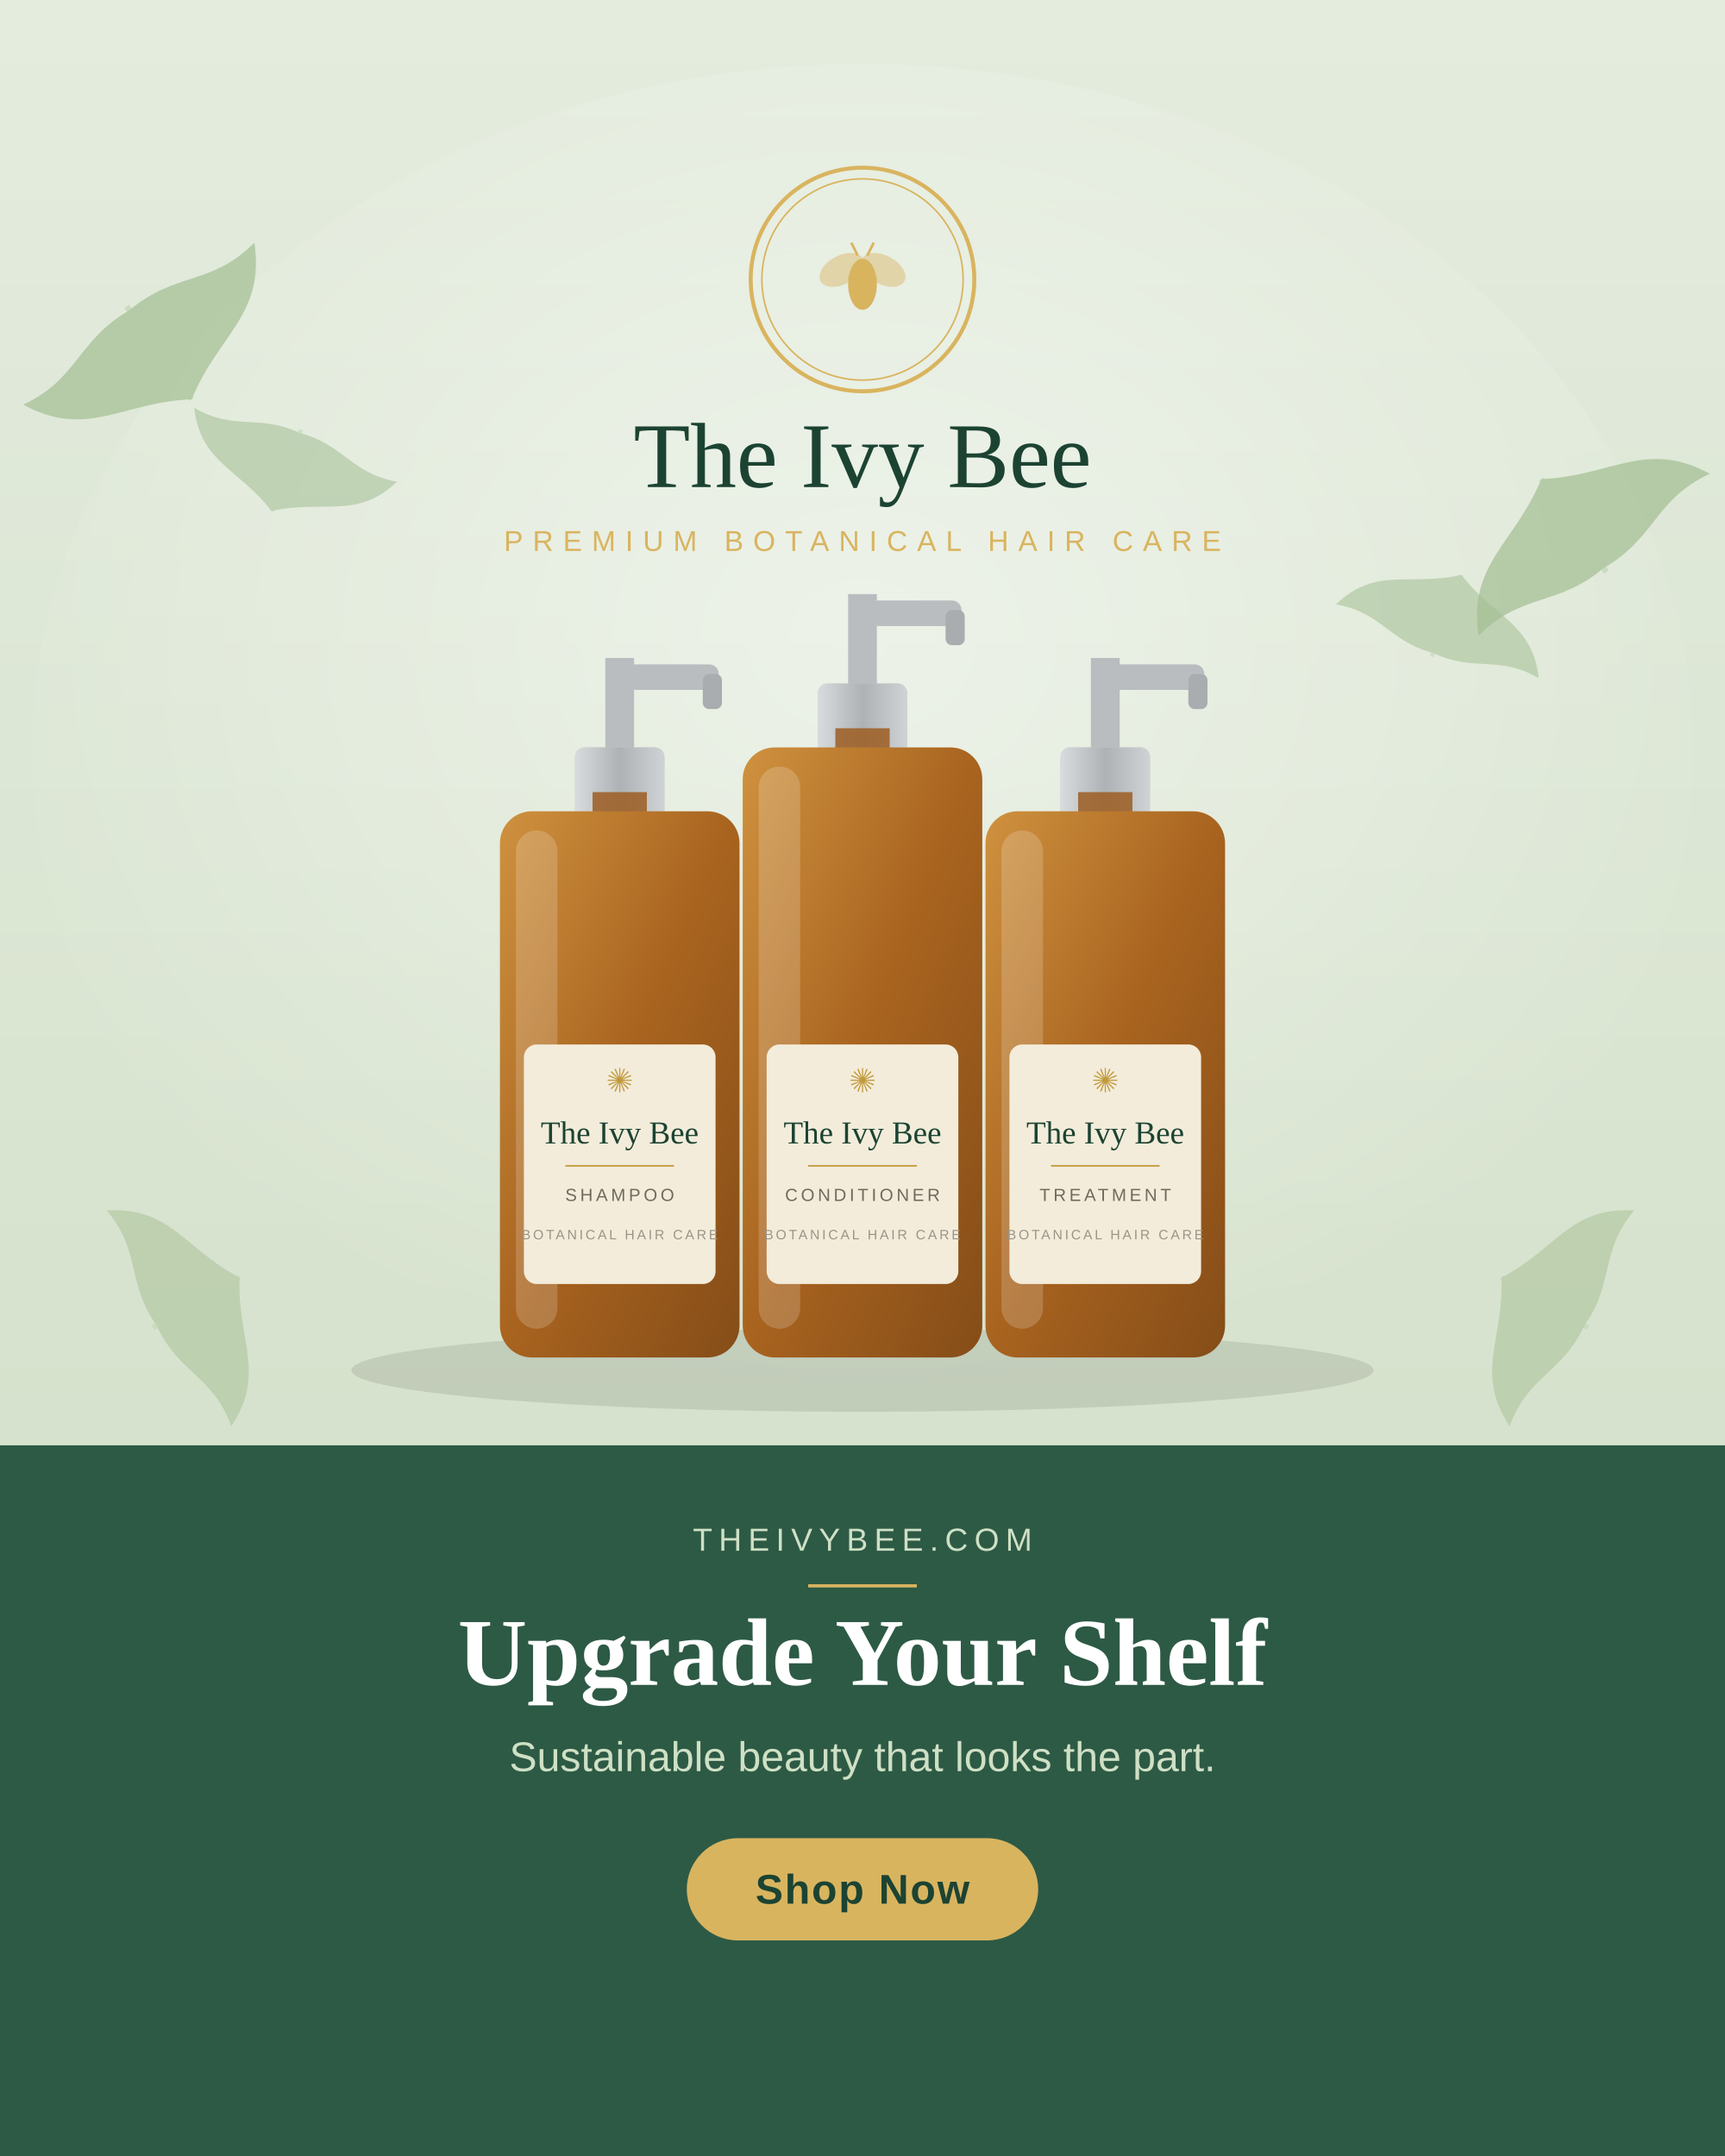
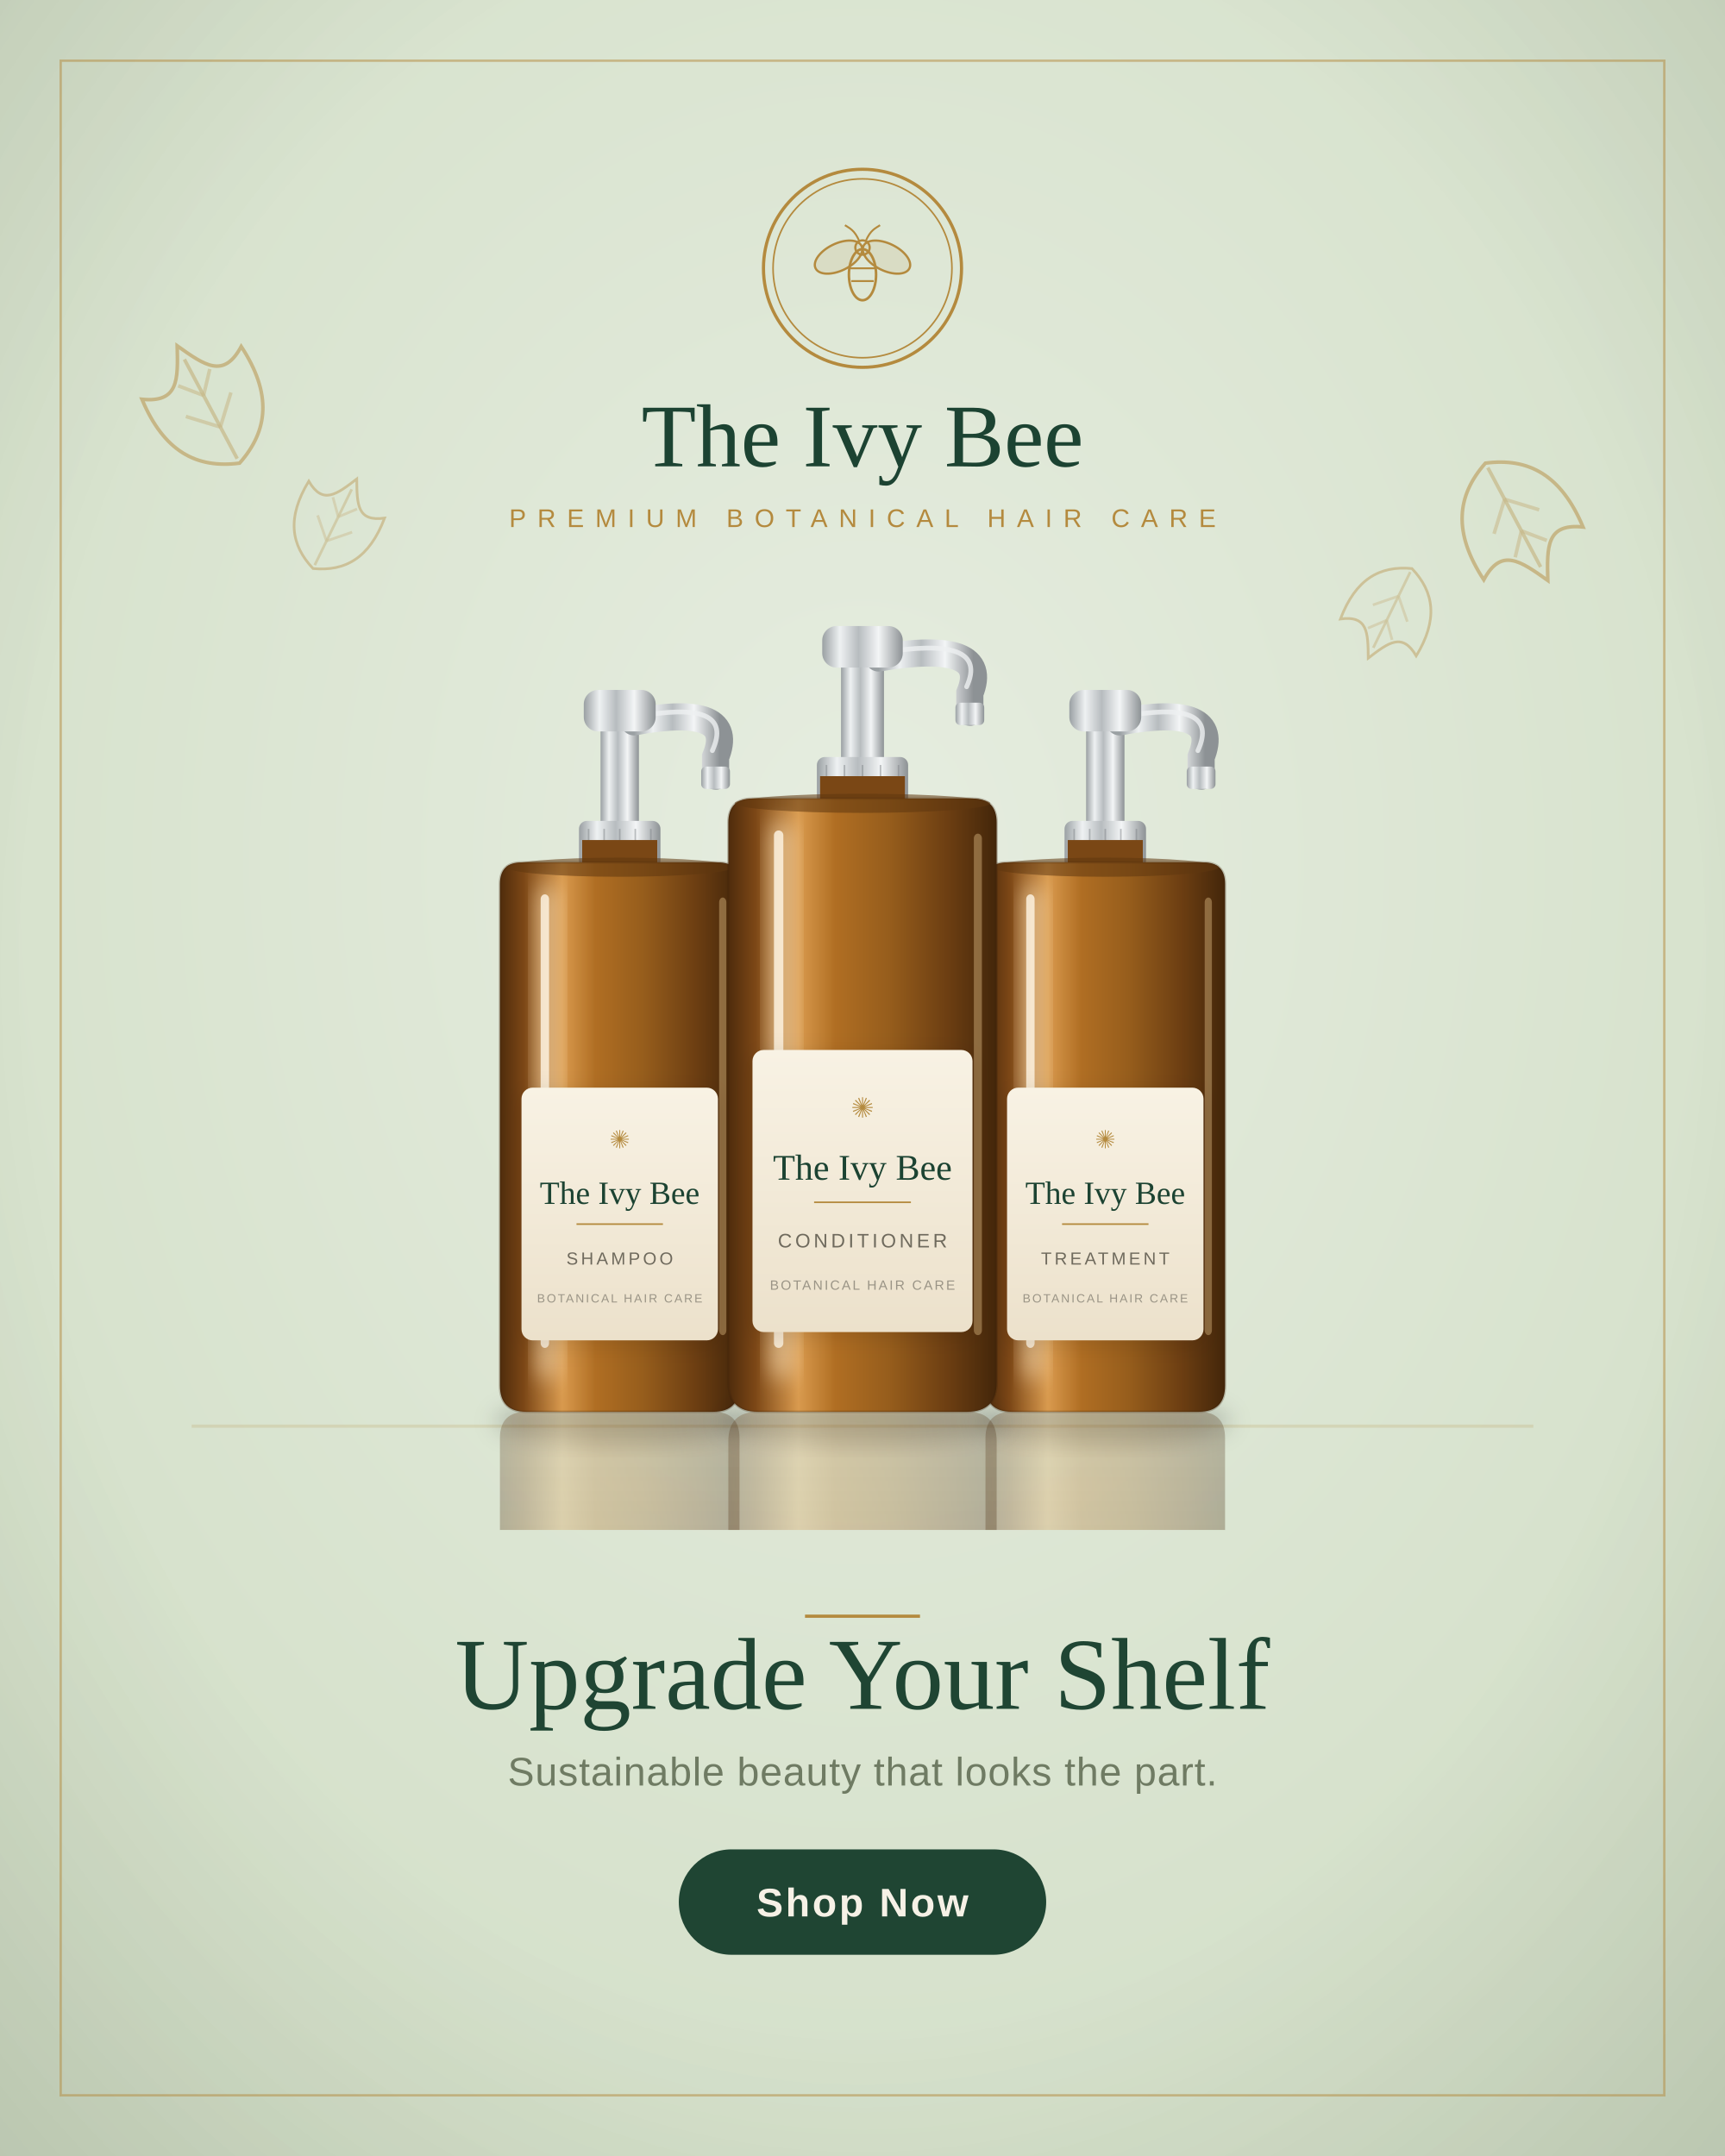
<svg xmlns="http://www.w3.org/2000/svg" viewBox="0 0 1080 1350" width="1080" height="1350" role="img" aria-label="Upgrade Your Shelf">
  <defs>
-     <linearGradient id="bgGrad" x1="0" y1="0" x2="0" y2="1">
-       <stop offset="0" stop-color="#e4ecde" />
-       <stop offset="1" stop-color="#cfddc4" />
+     <radialGradient id="bgGrad" cx="0.5" cy="0.40" r="0.75">
+       <stop offset="0" stop-color="#e6ede0" />
+       <stop offset="1" stop-color="#d0ddc4" />
+     </radialGradient>
+     <linearGradient id="amber" x1="0" y1="0" x2="1" y2="0">
+       <stop offset="0" stop-color="#4f2c0c" />
+       <stop offset="0.10" stop-color="#7c4716" />
+       <stop offset="0.26" stop-color="#d99a4e" />
+       <stop offset="0.40" stop-color="#b06e23" />
+       <stop offset="0.60" stop-color="#965d1c" />
+       <stop offset="0.82" stop-color="#6c3e12" />
+       <stop offset="1" stop-color="#43260a" />
    </linearGradient>
-     <linearGradient id="amber" x1="0" y1="0" x2="1" y2="1">
-       <stop offset="0" stop-color="#cf923f" />
-       <stop offset="0.5" stop-color="#a8631f" />
-       <stop offset="1" stop-color="#854d18" />
+     <linearGradient id="chrome" x1="0" y1="0" x2="1" y2="0">
+       <stop offset="0" stop-color="#9aa0a3" />
+       <stop offset="0.22" stop-color="#eef1f2" />
+       <stop offset="0.45" stop-color="#b7bcbf" />
+       <stop offset="0.70" stop-color="#f3f5f6" />
+       <stop offset="1" stop-color="#8d9295" />
    </linearGradient>
-     <linearGradient id="metal" x1="0" y1="0" x2="1" y2="0">
-       <stop offset="0" stop-color="#d8dcde" />
-       <stop offset="0.5" stop-color="#aeb2b4" />
-       <stop offset="1" stop-color="#cfd3d5" />
+     <linearGradient id="label" x1="0" y1="0" x2="0" y2="1">
+       <stop offset="0" stop-color="#f8f2e4" />
+       <stop offset="1" stop-color="#ece1cb" />
    </linearGradient>
-     <radialGradient id="glow" cx="0.5" cy="0.42" r="0.55">
-       <stop offset="0" stop-color="#ffffff" stop-opacity="0.45" />
-       <stop offset="1" stop-color="#ffffff" stop-opacity="0" />
+     <linearGradient id="reflFade" x1="0" y1="0" x2="0" y2="1">
+       <stop offset="0" stop-color="#ffffff" />
+       <stop offset="1" stop-color="#000000" />
+     </linearGradient>
+     <mask id="reflMask">
+       <rect x="0" y="810" width="1080" height="540" fill="url(#reflFade)" />
+     </mask>
+     <filter id="soft" x="-30%" y="-30%" width="160%" height="160%">
+       <feGaussianBlur stdDeviation="7" />
+     </filter>
+     <radialGradient id="vign" cx="0.5" cy="0.45" r="0.75">
+       <stop offset="0.65" stop-color="#000000" stop-opacity="0" />
+       <stop offset="1" stop-color="#000000" stop-opacity="0.1" />
    </radialGradient>
  </defs>
  <rect width="1080" height="1350" fill="url(#bgGrad)" />
-   <ellipse cx="540" cy="470" rx="520" ry="430" fill="url(#glow)" />
-   <g transform="translate(120 250) rotate(-35) scale(1.7)" opacity="0.7">
-     <path d="M0 0 C 22 -14 40 -10 52 -34 C 30 -30 22 -42 0 -40 C -22 -42 -30 -30 -52 -34 C -40 -10 -22 -14 0 0 Z" fill="#a3bd92" />
-     <path d="M0 0 L0 -38" stroke="#a3bd92" stroke-width="2" opacity="0.5" transform="scale(1.1)" />
+   <rect width="1080" height="1350" fill="url(#vign)" />
+   <rect x="38" y="38" width="1004" height="1274" fill="none" stroke="#b48a3e" stroke-width="1.5" opacity="0.5" />
+   <g transform="translate(150 290) rotate(-28) scale(1.6)" opacity="0.5" fill="none" stroke="#b48a3e" stroke-width="1.4">
+     <path d="M0 0 C 16 -6 24 -18 22 -40 C 10 -32 6 -40 0 -52 C -6 -40 -10 -32 -22 -40 C -24 -18 -16 -6 0 0 Z" />
+     <path d="M0 -2 L0 -46" opacity="0.7" />
+     <path d="M0 -16 L10 -26 M0 -16 L-10 -26 M0 -30 L7 -38 M0 -30 L-7 -38" opacity="0.55" />
  </g>
-   <g transform="translate(170 320) rotate(20) scale(1.3)" opacity="0.55">
-     <path d="M0 0 C 22 -14 40 -10 52 -34 C 30 -30 22 -42 0 -40 C -22 -42 -30 -30 -52 -34 C -40 -10 -22 -14 0 0 Z" fill="#a3bd92" />
-     <path d="M0 0 L0 -38" stroke="#a3bd92" stroke-width="2" opacity="0.5" transform="scale(1.1)" />
+   <g transform="translate(196 356) rotate(26) scale(1.2)" opacity="0.4" fill="none" stroke="#b48a3e" stroke-width="1.4">
+     <path d="M0 0 C 16 -6 24 -18 22 -40 C 10 -32 6 -40 0 -52 C -6 -40 -10 -32 -22 -40 C -24 -18 -16 -6 0 0 Z" />
+     <path d="M0 -2 L0 -46" opacity="0.7" />
+     <path d="M0 -16 L10 -26 M0 -16 L-10 -26 M0 -30 L7 -38 M0 -30 L-7 -38" opacity="0.55" />
  </g>
-   <g transform="translate(965 300) rotate(145) scale(1.7)" opacity="0.7">
-     <path d="M0 0 C 22 -14 40 -10 52 -34 C 30 -30 22 -42 0 -40 C -22 -42 -30 -30 -52 -34 C -40 -10 -22 -14 0 0 Z" fill="#a3bd92" />
-     <path d="M0 0 L0 -38" stroke="#a3bd92" stroke-width="2" opacity="0.5" transform="scale(1.1)" />
+   <g transform="translate(930 290) rotate(152) scale(1.6)" opacity="0.5" fill="none" stroke="#b48a3e" stroke-width="1.4">
+     <path d="M0 0 C 16 -6 24 -18 22 -40 C 10 -32 6 -40 0 -52 C -6 -40 -10 -32 -22 -40 C -24 -18 -16 -6 0 0 Z" />
+     <path d="M0 -2 L0 -46" opacity="0.7" />
+     <path d="M0 -16 L10 -26 M0 -16 L-10 -26 M0 -30 L7 -38 M0 -30 L-7 -38" opacity="0.55" />
  </g>
-   <g transform="translate(915 360) rotate(200) scale(1.3)" opacity="0.55">
-     <path d="M0 0 C 22 -14 40 -10 52 -34 C 30 -30 22 -42 0 -40 C -22 -42 -30 -30 -52 -34 C -40 -10 -22 -14 0 0 Z" fill="#a3bd92" />
-     <path d="M0 0 L0 -38" stroke="#a3bd92" stroke-width="2" opacity="0.5" transform="scale(1.1)" />
+   <g transform="translate(884 356) rotate(206) scale(1.2)" opacity="0.4" fill="none" stroke="#b48a3e" stroke-width="1.4">
+     <path d="M0 0 C 16 -6 24 -18 22 -40 C 10 -32 6 -40 0 -52 C -6 -40 -10 -32 -22 -40 C -24 -18 -16 -6 0 0 Z" />
+     <path d="M0 -2 L0 -46" opacity="0.7" />
+     <path d="M0 -16 L10 -26 M0 -16 L-10 -26 M0 -30 L7 -38 M0 -30 L-7 -38" opacity="0.55" />
  </g>
-   <g transform="translate(150 800) rotate(-120) scale(1.5)" opacity="0.5">
-     <path d="M0 0 C 22 -14 40 -10 52 -34 C 30 -30 22 -42 0 -40 C -22 -42 -30 -30 -52 -34 C -40 -10 -22 -14 0 0 Z" fill="#a3bd92" />
-     <path d="M0 0 L0 -38" stroke="#a3bd92" stroke-width="2" opacity="0.5" transform="scale(1.1)" />
+   <g fill="none" stroke="#b48a3e">
+     <circle cx="540" cy="168" r="62" stroke-width="2" />
+     <circle cx="540" cy="168" r="56" stroke-width="1" />
+     <g transform="translate(540 168)">
+       <ellipse cx="-15" cy="-7" rx="16" ry="8.5" stroke-width="1.4" fill="#b48a3e" fill-opacity="0.12" transform="rotate(-26 -15 -7)" />
+       <ellipse cx="15" cy="-7" rx="16" ry="8.5" stroke-width="1.4" fill="#b48a3e" fill-opacity="0.12" transform="rotate(26 15 -7)" />
+       <ellipse cx="0" cy="4" rx="8.5" ry="16" stroke-width="1.6" />
+       <circle cx="0" cy="-13" r="4.5" stroke-width="1.4" />
+       <line x1="-8" y1="0" x2="8" y2="0" stroke-width="1.2" />
+       <line x1="-7" y1="8" x2="7" y2="8" stroke-width="1.2" />
+       <path d="M-2 -17 C -5 -24 -8 -25 -11 -27" stroke-width="1.2" />
+       <path d="M2 -17 C 5 -24 8 -25 11 -27" stroke-width="1.2" />
+     </g>
  </g>
-   <g transform="translate(940 800) rotate(120) scale(1.5)" opacity="0.5">
-     <path d="M0 0 C 22 -14 40 -10 52 -34 C 30 -30 22 -42 0 -40 C -22 -42 -30 -30 -52 -34 C -40 -10 -22 -14 0 0 Z" fill="#a3bd92" />
-     <path d="M0 0 L0 -38" stroke="#a3bd92" stroke-width="2" opacity="0.5" transform="scale(1.1)" />
+   <text x="540" y="292" text-anchor="middle" font-family="Georgia, 'Times New Roman', serif" font-size="56" fill="#1c4332">The Ivy Bee</text>
+   <text x="540" y="330" text-anchor="middle" font-family="Arial, sans-serif" font-size="16" letter-spacing="7" fill="#b48a3e">PREMIUM BOTANICAL HAIR CARE</text>
+   <rect x="120" y="892" width="840" height="2" fill="#b48a3e" opacity="0.18" />
+   <g>
+     <ellipse cx="388" cy="890" rx="78.75" ry="14" fill="#000000" opacity="0.20" filter="url(#soft)" />
+     <g transform="translate(0 1768) scale(1 -1)" opacity="0.30" mask="url(#reflMask)">
+       <path d="M 313 553.5     Q 313 540 326.5 540     L 449.5 540     Q 463 540 463 553.5     L 463 867.5     Q 463 884 446.5 884     L 329.5 884     Q 313 884 313 867.5 Z" fill="url(#amber)" />
+     </g>
+     <g>
+       <rect x="376" y="444" width="24" height="74" fill="url(#chrome)" />
+       <path d="M 397 452 Q 462 440 448 474 L 448 486" fill="none" stroke="url(#chrome)" stroke-width="17" stroke-linecap="round" />
+       <path d="M 397 449 Q 461 437 446 470" fill="none" stroke="#eef0f1" stroke-width="3" stroke-linecap="round" opacity="0.8" />
+       <rect x="439" y="480" width="18" height="14" rx="3" fill="url(#chrome)" />
+       <rect x="365.5" y="432" width="45" height="26" rx="9" fill="url(#chrome)" />
+       <rect x="362.5" y="514" width="51" height="30" rx="5" fill="url(#chrome)" />
+       <line x1="368.5" y1="519" x2="368.5" y2="539" stroke="#7f8487" stroke-width="1" opacity="0.5" />
+       <line x1="378.25" y1="519" x2="378.25" y2="539" stroke="#7f8487" stroke-width="1" opacity="0.5" />
+       <line x1="388" y1="519" x2="388" y2="539" stroke="#7f8487" stroke-width="1" opacity="0.5" />
+       <line x1="397.75" y1="519" x2="397.75" y2="539" stroke="#7f8487" stroke-width="1" opacity="0.5" />
+       <line x1="407.5" y1="519" x2="407.5" y2="539" stroke="#7f8487" stroke-width="1" opacity="0.5" />
+     </g>
+     <rect x="364.5" y="526" width="47" height="20" fill="#7a4715" />
+     <path d="M 313 553.5     Q 313 540 326.5 540     L 449.5 540     Q 463 540 463 553.5     L 463 867.5     Q 463 884 446.5 884     L 329.5 884     Q 313 884 313 867.5 Z" fill="url(#amber)" />
+     <path d="M 313 553.5     Q 313 540 326.5 540     L 449.5 540     Q 463 540 463 553.5     L 463 867.5     Q 463 884 446.5 884     L 329.5 884     Q 313 884 313 867.5 Z" fill="none" stroke="#3f2208" stroke-opacity="0.25" stroke-width="1.5" />
+     <ellipse cx="388" cy="543" rx="71" ry="6" fill="#5e360f" opacity="0.55" />
+     <rect x="335.5" y="554" width="15" height="310" rx="7.5" fill="#ffe9c4" opacity="0.55" filter="url(#soft)" />
+     <rect x="338.5" y="560" width="5.25" height="284" rx="3" fill="#fff6e6" opacity="0.8" />
+     <rect x="450.25" y="562" width="4.5" height="274" rx="3" fill="#ffdca0" opacity="0.35" />
+     <rect x="326.5" y="684.04" width="123" height="158.24" rx="7" fill="#000000" opacity="0.12" filter="url(#soft)" />
+     <rect x="326.5" y="681.04" width="123" height="158.24" rx="7" fill="url(#label)" />
+     <text x="388" y="719.018" text-anchor="middle" font-family="Georgia, 'Times New Roman', serif" font-size="16.5" fill="#b48a3e">✺</text>
+     <text x="388" y="753.83" text-anchor="middle" font-family="Georgia, 'Times New Roman', serif" font-size="20.25" fill="#1c4332">The Ivy Bee</text>
+     <line x1="360.94" y1="766.49" x2="415.06" y2="766.49" stroke="#b48a3e" stroke-width="1" />
+     <text x="388" y="791.808" text-anchor="middle" font-family="Arial, sans-serif" font-size="10.95" letter-spacing="1.8" fill="#6f6a5d">SHAMPOO</text>
+     <text x="388" y="815.544" text-anchor="middle" font-family="Arial, sans-serif" font-size="7.5" letter-spacing="1.05" fill="#9a9486">BOTANICAL HAIR CARE</text>
  </g>
  <g>
-     <circle cx="540" cy="175" r="70" fill="none" stroke="#d9b45f" stroke-width="2.5" />
-     <circle cx="540" cy="175" r="63" fill="none" stroke="#d9b45f" stroke-width="1" />
-     <g transform="translate(540 175)">
-       <ellipse cx="-13" cy="-6" rx="15" ry="9" fill="#d9b45f" opacity="0.45" transform="rotate(-28 -13 -6)" />
-       <ellipse cx="13" cy="-6" rx="15" ry="9" fill="#d9b45f" opacity="0.45" transform="rotate(28 13 -6)" />
-       <ellipse cx="0" cy="3" rx="9" ry="16" fill="#d9b45f" />
-       <line x1="-9" y1="-1" x2="9" y2="-1" stroke="#d9b45f" stroke-width="1.4" opacity="0.6" />
-       <line x1="-8" y1="6" x2="8" y2="6" stroke="#d9b45f" stroke-width="1.4" opacity="0.6" />
-       <line x1="-3" y1="-15" x2="-7" y2="-23" stroke="#d9b45f" stroke-width="1.6" />
-       <line x1="3" y1="-15" x2="7" y2="-23" stroke="#d9b45f" stroke-width="1.6" />
+     <ellipse cx="692" cy="890" rx="78.75" ry="14" fill="#000000" opacity="0.20" filter="url(#soft)" />
+     <g transform="translate(0 1768) scale(1 -1)" opacity="0.30" mask="url(#reflMask)">
+       <path d="M 617 553.5     Q 617 540 630.5 540     L 753.5 540     Q 767 540 767 553.5     L 767 867.5     Q 767 884 750.5 884     L 633.5 884     Q 617 884 617 867.5 Z" fill="url(#amber)" />
    </g>
-   </g>
-   <text x="540" y="305" text-anchor="middle" font-family="Georgia, 'Times New Roman', serif" font-size="58" fill="#1c4332">The Ivy Bee</text>
-   <text x="540" y="345" text-anchor="middle" font-family="Arial, sans-serif" font-size="18" letter-spacing="6" fill="#d9b45f">PREMIUM BOTANICAL HAIR CARE</text>
-   <ellipse cx="540" cy="858" rx="320" ry="26" fill="#000000" opacity="0.10" />
-   <g>
-     <rect x="379" y="412" width="18" height="60" fill="#b9bdbf" />
-     <rect x="360" y="468" width="56" height="46" rx="6" fill="#c7cbcd" />
-     <rect x="360" y="468" width="56" height="46" rx="6" fill="url(#metal)" />
-     <rect x="392" y="416" width="58" height="16" rx="6" fill="#b9bdbf" />
-     <rect x="440" y="422" width="12" height="22" rx="4" fill="#a9adaf" />
-     <rect x="371" y="496" width="34" height="22" fill="#9c5d22" opacity="0.85" />
-     <rect x="313" y="508" width="150" height="342" rx="20" fill="url(#amber)" />
-     <rect x="323" y="520" width="26" height="312" rx="13" fill="#ffffff" opacity="0.18" />
-     <rect x="328" y="654" width="120" height="150" rx="8" fill="#f3ecdb" />
-     <text x="388" y="684" text-anchor="middle" font-family="Georgia, 'Times New Roman', serif" font-size="22" fill="#c19a3b">✺</text>
-     <text x="388" y="716" text-anchor="middle" font-family="Georgia, 'Times New Roman', serif" font-size="20" fill="#1c4332">The Ivy Bee</text>
-     <line x1="354" y1="730" x2="422" y2="730" stroke="#c19a3b" stroke-width="1" />
-     <text x="388" y="752" text-anchor="middle" font-family="Arial, sans-serif" font-size="11" letter-spacing="2" fill="#6f6a5d">SHAMPOO</text>
-     <text x="388" y="776" text-anchor="middle" font-family="Arial, sans-serif" font-size="8.5" letter-spacing="1.5" fill="#9a9486">BOTANICAL HAIR CARE</text>
+     <g>
+       <rect x="680" y="444" width="24" height="74" fill="url(#chrome)" />
+       <path d="M 701 452 Q 766 440 752 474 L 752 486" fill="none" stroke="url(#chrome)" stroke-width="17" stroke-linecap="round" />
+       <path d="M 701 449 Q 765 437 750 470" fill="none" stroke="#eef0f1" stroke-width="3" stroke-linecap="round" opacity="0.8" />
+       <rect x="743" y="480" width="18" height="14" rx="3" fill="url(#chrome)" />
+       <rect x="669.5" y="432" width="45" height="26" rx="9" fill="url(#chrome)" />
+       <rect x="666.5" y="514" width="51" height="30" rx="5" fill="url(#chrome)" />
+       <line x1="672.5" y1="519" x2="672.5" y2="539" stroke="#7f8487" stroke-width="1" opacity="0.5" />
+       <line x1="682.25" y1="519" x2="682.25" y2="539" stroke="#7f8487" stroke-width="1" opacity="0.5" />
+       <line x1="692" y1="519" x2="692" y2="539" stroke="#7f8487" stroke-width="1" opacity="0.5" />
+       <line x1="701.75" y1="519" x2="701.75" y2="539" stroke="#7f8487" stroke-width="1" opacity="0.5" />
+       <line x1="711.5" y1="519" x2="711.5" y2="539" stroke="#7f8487" stroke-width="1" opacity="0.5" />
+     </g>
+     <rect x="668.5" y="526" width="47" height="20" fill="#7a4715" />
+     <path d="M 617 553.5     Q 617 540 630.5 540     L 753.5 540     Q 767 540 767 553.5     L 767 867.5     Q 767 884 750.5 884     L 633.5 884     Q 617 884 617 867.5 Z" fill="url(#amber)" />
+     <path d="M 617 553.5     Q 617 540 630.5 540     L 753.5 540     Q 767 540 767 553.5     L 767 867.5     Q 767 884 750.5 884     L 633.5 884     Q 617 884 617 867.5 Z" fill="none" stroke="#3f2208" stroke-opacity="0.25" stroke-width="1.5" />
+     <ellipse cx="692" cy="543" rx="71" ry="6" fill="#5e360f" opacity="0.55" />
+     <rect x="639.5" y="554" width="15" height="310" rx="7.5" fill="#ffe9c4" opacity="0.55" filter="url(#soft)" />
+     <rect x="642.5" y="560" width="5.25" height="284" rx="3" fill="#fff6e6" opacity="0.8" />
+     <rect x="754.25" y="562" width="4.5" height="274" rx="3" fill="#ffdca0" opacity="0.35" />
+     <rect x="630.5" y="684.04" width="123" height="158.24" rx="7" fill="#000000" opacity="0.12" filter="url(#soft)" />
+     <rect x="630.5" y="681.04" width="123" height="158.24" rx="7" fill="url(#label)" />
+     <text x="692" y="719.018" text-anchor="middle" font-family="Georgia, 'Times New Roman', serif" font-size="16.5" fill="#b48a3e">✺</text>
+     <text x="692" y="753.83" text-anchor="middle" font-family="Georgia, 'Times New Roman', serif" font-size="20.25" fill="#1c4332">The Ivy Bee</text>
+     <line x1="664.94" y1="766.49" x2="719.06" y2="766.49" stroke="#b48a3e" stroke-width="1" />
+     <text x="692" y="791.808" text-anchor="middle" font-family="Arial, sans-serif" font-size="10.95" letter-spacing="1.8" fill="#6f6a5d">TREATMENT</text>
+     <text x="692" y="815.544" text-anchor="middle" font-family="Arial, sans-serif" font-size="7.5" letter-spacing="1.05" fill="#9a9486">BOTANICAL HAIR CARE</text>
  </g>
  <g>
-     <rect x="683" y="412" width="18" height="60" fill="#b9bdbf" />
-     <rect x="664" y="468" width="56" height="46" rx="6" fill="#c7cbcd" />
-     <rect x="664" y="468" width="56" height="46" rx="6" fill="url(#metal)" />
-     <rect x="696" y="416" width="58" height="16" rx="6" fill="#b9bdbf" />
-     <rect x="744" y="422" width="12" height="22" rx="4" fill="#a9adaf" />
-     <rect x="675" y="496" width="34" height="22" fill="#9c5d22" opacity="0.85" />
-     <rect x="617" y="508" width="150" height="342" rx="20" fill="url(#amber)" />
-     <rect x="627" y="520" width="26" height="312" rx="13" fill="#ffffff" opacity="0.18" />
-     <rect x="632" y="654" width="120" height="150" rx="8" fill="#f3ecdb" />
-     <text x="692" y="684" text-anchor="middle" font-family="Georgia, 'Times New Roman', serif" font-size="22" fill="#c19a3b">✺</text>
-     <text x="692" y="716" text-anchor="middle" font-family="Georgia, 'Times New Roman', serif" font-size="20" fill="#1c4332">The Ivy Bee</text>
-     <line x1="658" y1="730" x2="726" y2="730" stroke="#c19a3b" stroke-width="1" />
-     <text x="692" y="752" text-anchor="middle" font-family="Arial, sans-serif" font-size="11" letter-spacing="2" fill="#6f6a5d">TREATMENT</text>
-     <text x="692" y="776" text-anchor="middle" font-family="Arial, sans-serif" font-size="8.5" letter-spacing="1.5" fill="#9a9486">BOTANICAL HAIR CARE</text>
+     <ellipse cx="540" cy="890" rx="88.2" ry="14" fill="#000000" opacity="0.20" filter="url(#soft)" />
+     <g transform="translate(0 1768) scale(1 -1)" opacity="0.30" mask="url(#reflMask)">
+       <path d="M 456 515.12     Q 456 500 471.12 500     L 608.88 500     Q 624 500 624 515.12     L 624 865.52     Q 624 884 605.52 884     L 474.48 884     Q 456 884 456 865.52 Z" fill="url(#amber)" />
+     </g>
+     <g>
+       <rect x="526.56" y="404" width="26.88" height="74" fill="url(#chrome)" />
+       <path d="M 550.08 412 Q 621.2 400 607.2 434 L 607.2 446" fill="none" stroke="url(#chrome)" stroke-width="17" stroke-linecap="round" />
+       <path d="M 550.08 409 Q 620.2 397 605.2 430" fill="none" stroke="#eef0f1" stroke-width="3" stroke-linecap="round" opacity="0.8" />
+       <rect x="598.2" y="440" width="18" height="14" rx="3" fill="url(#chrome)" />
+       <rect x="514.8" y="392" width="50.4" height="26" rx="9" fill="url(#chrome)" />
+       <rect x="511.44" y="474" width="57.12" height="30" rx="5" fill="url(#chrome)" />
+       <line x1="517.44" y1="479" x2="517.44" y2="499" stroke="#7f8487" stroke-width="1" opacity="0.5" />
+       <line x1="528.72" y1="479" x2="528.72" y2="499" stroke="#7f8487" stroke-width="1" opacity="0.5" />
+       <line x1="540" y1="479" x2="540" y2="499" stroke="#7f8487" stroke-width="1" opacity="0.5" />
+       <line x1="551.28" y1="479" x2="551.28" y2="499" stroke="#7f8487" stroke-width="1" opacity="0.5" />
+       <line x1="562.56" y1="479" x2="562.56" y2="499" stroke="#7f8487" stroke-width="1" opacity="0.5" />
+     </g>
+     <rect x="513.44" y="486" width="53.12" height="20" fill="#7a4715" />
+     <path d="M 456 515.12     Q 456 500 471.12 500     L 608.88 500     Q 624 500 624 515.12     L 624 865.52     Q 624 884 605.52 884     L 474.48 884     Q 456 884 456 865.52 Z" fill="url(#amber)" />
+     <path d="M 456 515.12     Q 456 500 471.12 500     L 608.88 500     Q 624 500 624 515.12     L 624 865.52     Q 624 884 605.52 884     L 474.48 884     Q 456 884 456 865.52 Z" fill="none" stroke="#3f2208" stroke-opacity="0.25" stroke-width="1.5" />
+     <ellipse cx="540" cy="503" rx="80" ry="6" fill="#5e360f" opacity="0.55" />
+     <rect x="481.2" y="514" width="16.8" height="350" rx="8.4" fill="#ffe9c4" opacity="0.55" filter="url(#soft)" />
+     <rect x="484.56" y="520" width="5.88" height="324" rx="3" fill="#fff6e6" opacity="0.8" />
+     <rect x="609.72" y="522" width="5.04" height="314" rx="3" fill="#ffdca0" opacity="0.35" />
+     <rect x="471.12" y="660.44" width="137.76" height="176.64" rx="7" fill="#000000" opacity="0.12" filter="url(#soft)" />
+     <rect x="471.12" y="657.44" width="137.76" height="176.64" rx="7" fill="url(#label)" />
+     <text x="540" y="699.834" text-anchor="middle" font-family="Georgia, 'Times New Roman', serif" font-size="18.48" fill="#b48a3e">✺</text>
+     <text x="540" y="738.694" text-anchor="middle" font-family="Georgia, 'Times New Roman', serif" font-size="22.68" fill="#1c4332">The Ivy Bee</text>
+     <line x1="509.693" y1="752.826" x2="570.307" y2="752.826" stroke="#b48a3e" stroke-width="1" />
+     <text x="540" y="781.088" text-anchor="middle" font-family="Arial, sans-serif" font-size="12.264" letter-spacing="2.016" fill="#6f6a5d">CONDITIONER</text>
+     <text x="540" y="807.584" text-anchor="middle" font-family="Arial, sans-serif" font-size="8.4" letter-spacing="1.176" fill="#9a9486">BOTANICAL HAIR CARE</text>
  </g>
-   <g>
-     <rect x="531" y="372" width="18" height="60" fill="#b9bdbf" />
-     <rect x="512" y="428" width="56" height="46" rx="6" fill="#c7cbcd" />
-     <rect x="512" y="428" width="56" height="46" rx="6" fill="url(#metal)" />
-     <rect x="544" y="376" width="58" height="16" rx="6" fill="#b9bdbf" />
-     <rect x="592" y="382" width="12" height="22" rx="4" fill="#a9adaf" />
-     <rect x="523" y="456" width="34" height="22" fill="#9c5d22" opacity="0.85" />
-     <rect x="465" y="468" width="150" height="382" rx="20" fill="url(#amber)" />
-     <rect x="475" y="480" width="26" height="352" rx="13" fill="#ffffff" opacity="0.18" />
-     <rect x="480" y="654" width="120" height="150" rx="8" fill="#f3ecdb" />
-     <text x="540" y="684" text-anchor="middle" font-family="Georgia, 'Times New Roman', serif" font-size="22" fill="#c19a3b">✺</text>
-     <text x="540" y="716" text-anchor="middle" font-family="Georgia, 'Times New Roman', serif" font-size="20" fill="#1c4332">The Ivy Bee</text>
-     <line x1="506" y1="730" x2="574" y2="730" stroke="#c19a3b" stroke-width="1" />
-     <text x="540" y="752" text-anchor="middle" font-family="Arial, sans-serif" font-size="11" letter-spacing="2" fill="#6f6a5d">CONDITIONER</text>
-     <text x="540" y="776" text-anchor="middle" font-family="Arial, sans-serif" font-size="8.5" letter-spacing="1.5" fill="#9a9486">BOTANICAL HAIR CARE</text>
-   </g>
-   <rect x="0" y="905" width="1080" height="445" fill="#2d5a45" />
-   <text x="540" y="971" text-anchor="middle" font-family="Arial, sans-serif" font-size="20" letter-spacing="4" fill="#cfe0c5">THEIVYBEE.COM</text>
-   <line x1="506" y1="993" x2="574" y2="993" stroke="#d9b45f" stroke-width="2" />
-   <text x="540" y="1055" text-anchor="middle" font-family="Georgia, 'Times New Roman', serif" font-size="60" font-weight="bold" fill="#ffffff">
+   <line x1="504" y1="1012" x2="576" y2="1012" stroke="#b48a3e" stroke-width="2" />
+   <text x="540" y="1070" text-anchor="middle" font-family="Georgia, 'Times New Roman', serif" font-size="64" fill="#1f4533">
    <tspan x="540" dy="0">Upgrade Your Shelf</tspan>
  </text>
-   <text x="540" y="1109" text-anchor="middle" font-family="Arial, sans-serif" font-size="26" fill="#cfe0c5">
+   <text x="540" y="1118" text-anchor="middle" font-family="Arial, sans-serif" font-size="25" letter-spacing="0.5" fill="#6f7b63">
    <tspan x="540" dy="0">Sustainable beauty that looks the part.</tspan>
  </text>
  <g>
-     <rect x="430" y="1151" width="220" height="64" rx="32" fill="#d9b45f" />
-     <text x="540" y="1192" text-anchor="middle" font-family="Arial, sans-serif" font-size="26" font-weight="bold" letter-spacing="1" fill="#1c4332">Shop Now</text>
+     <rect x="425" y="1158" width="230" height="66" rx="33" fill="#1f4533" />
+     <text x="540" y="1200" text-anchor="middle" font-family="Arial, sans-serif" font-size="25" font-weight="bold" letter-spacing="1.5" fill="#f6f1e6">Shop Now</text>
  </g>
</svg>
